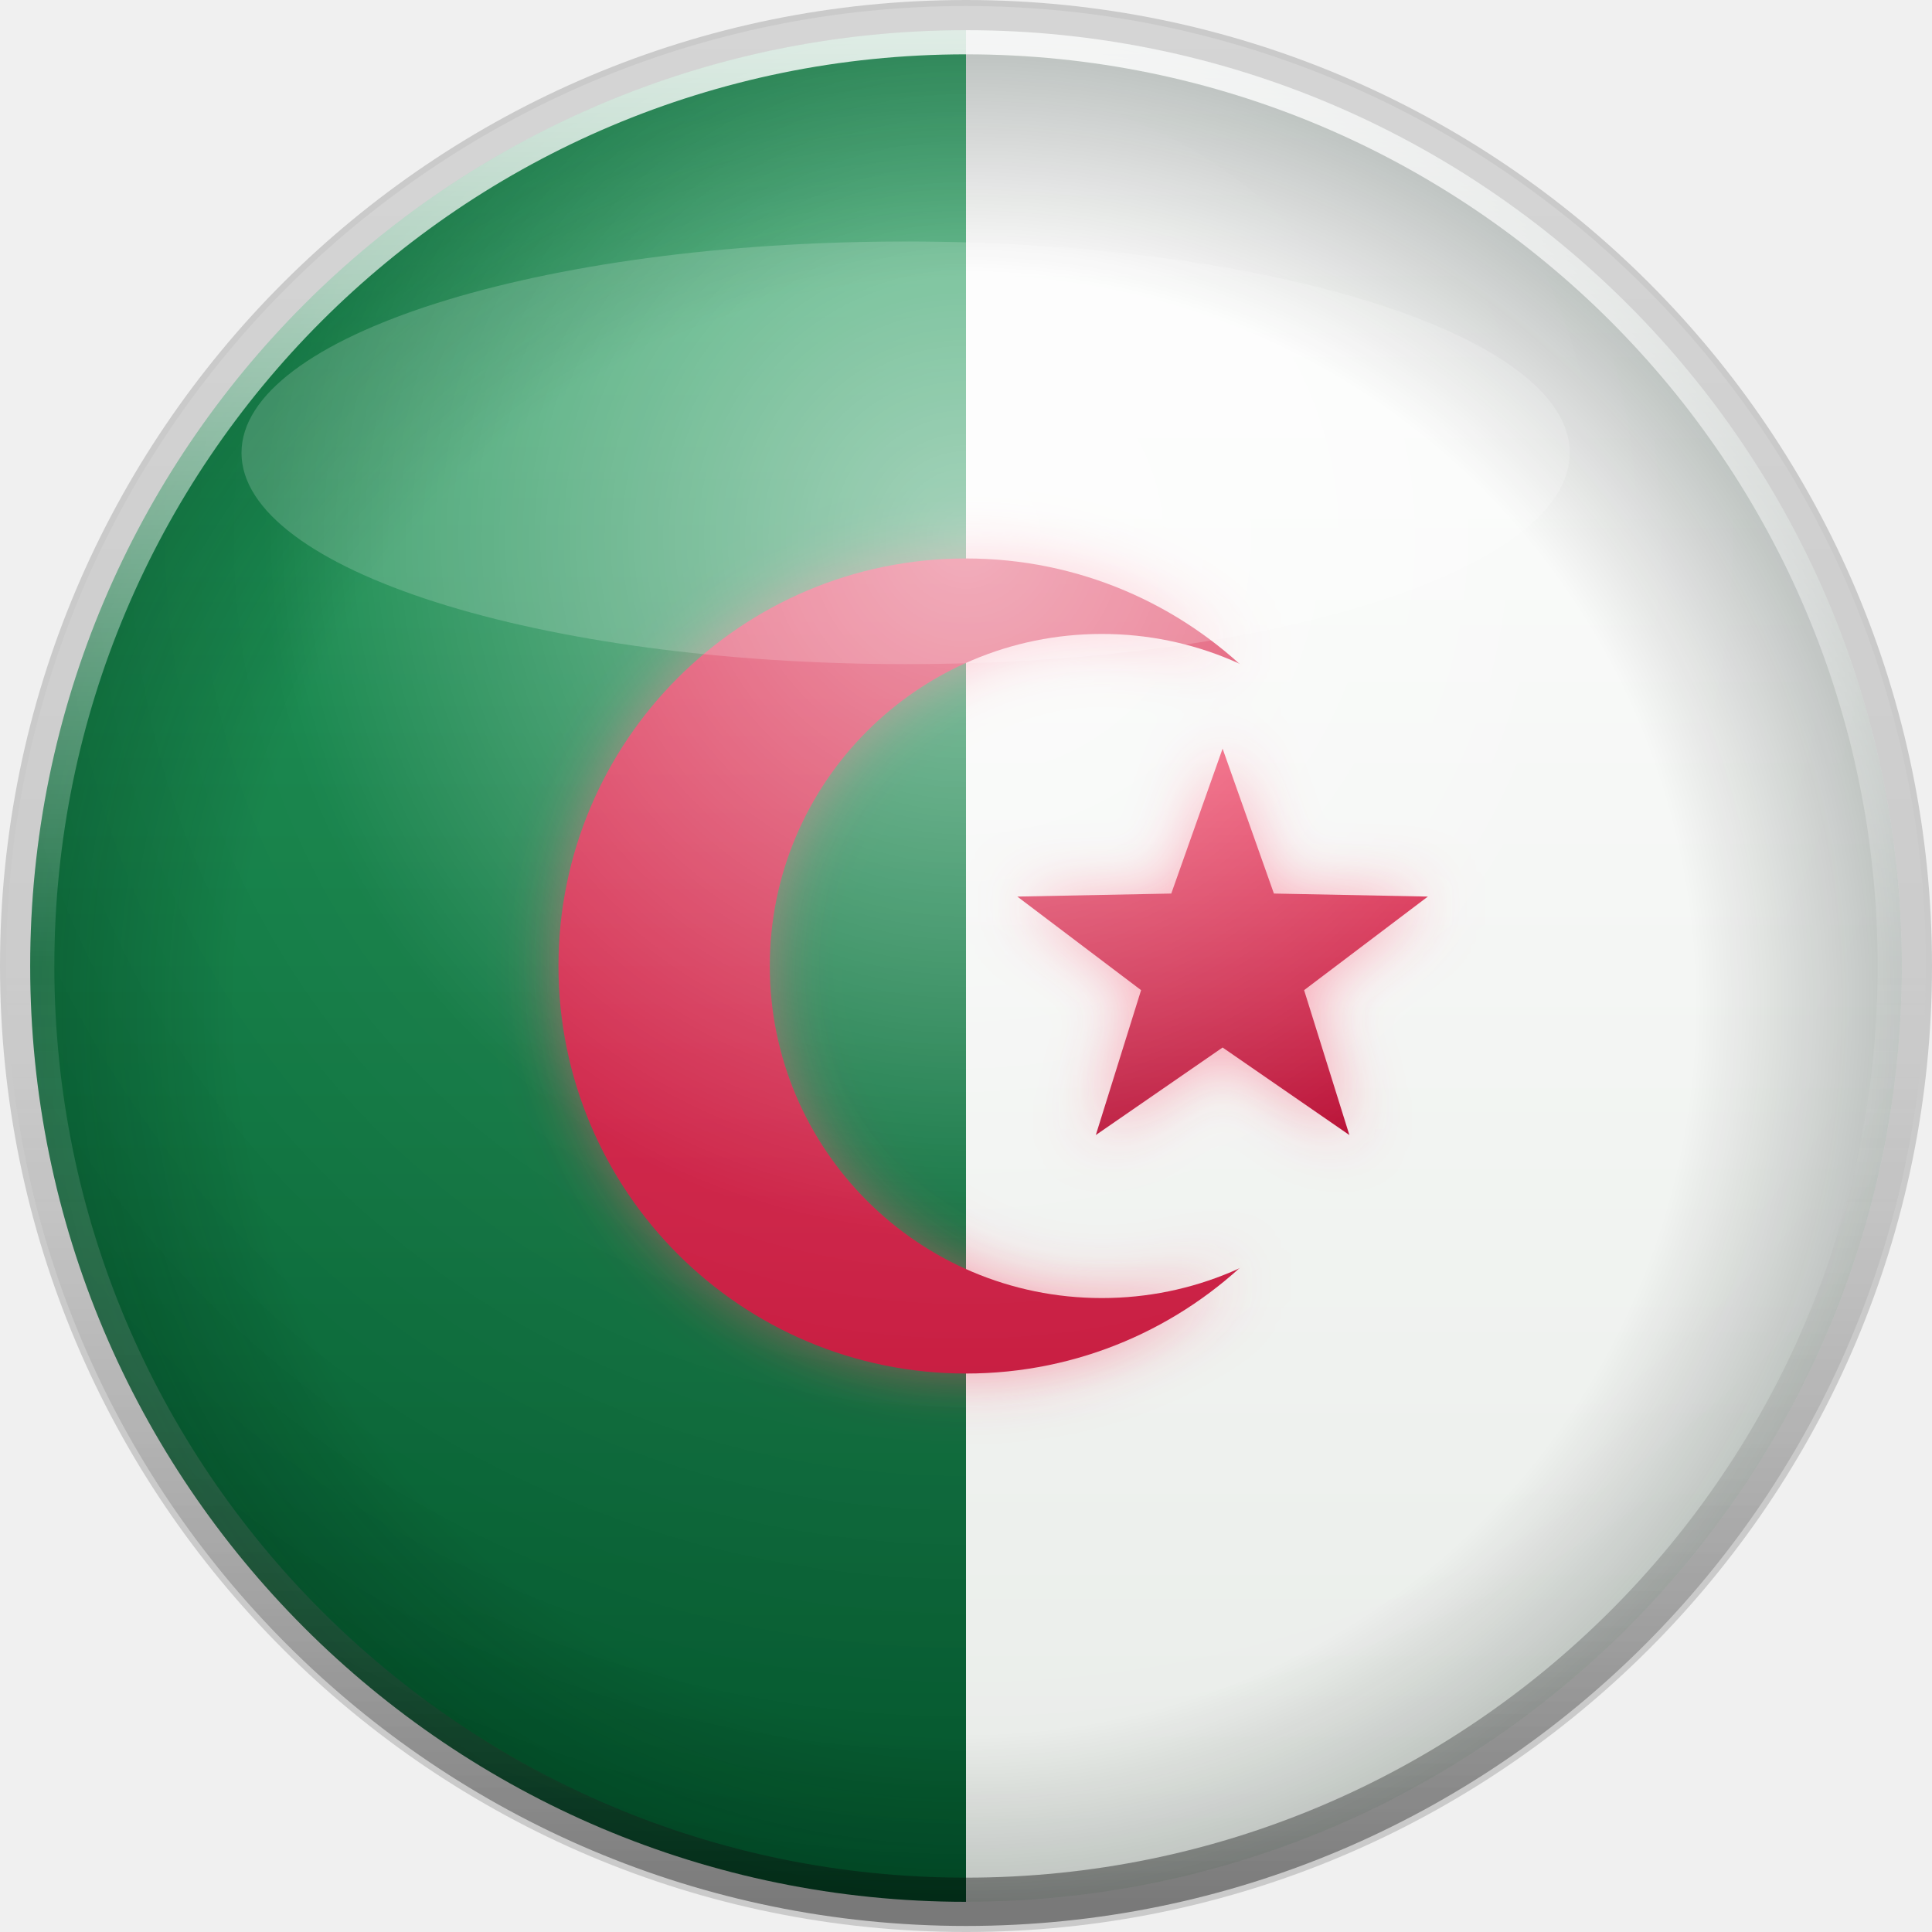
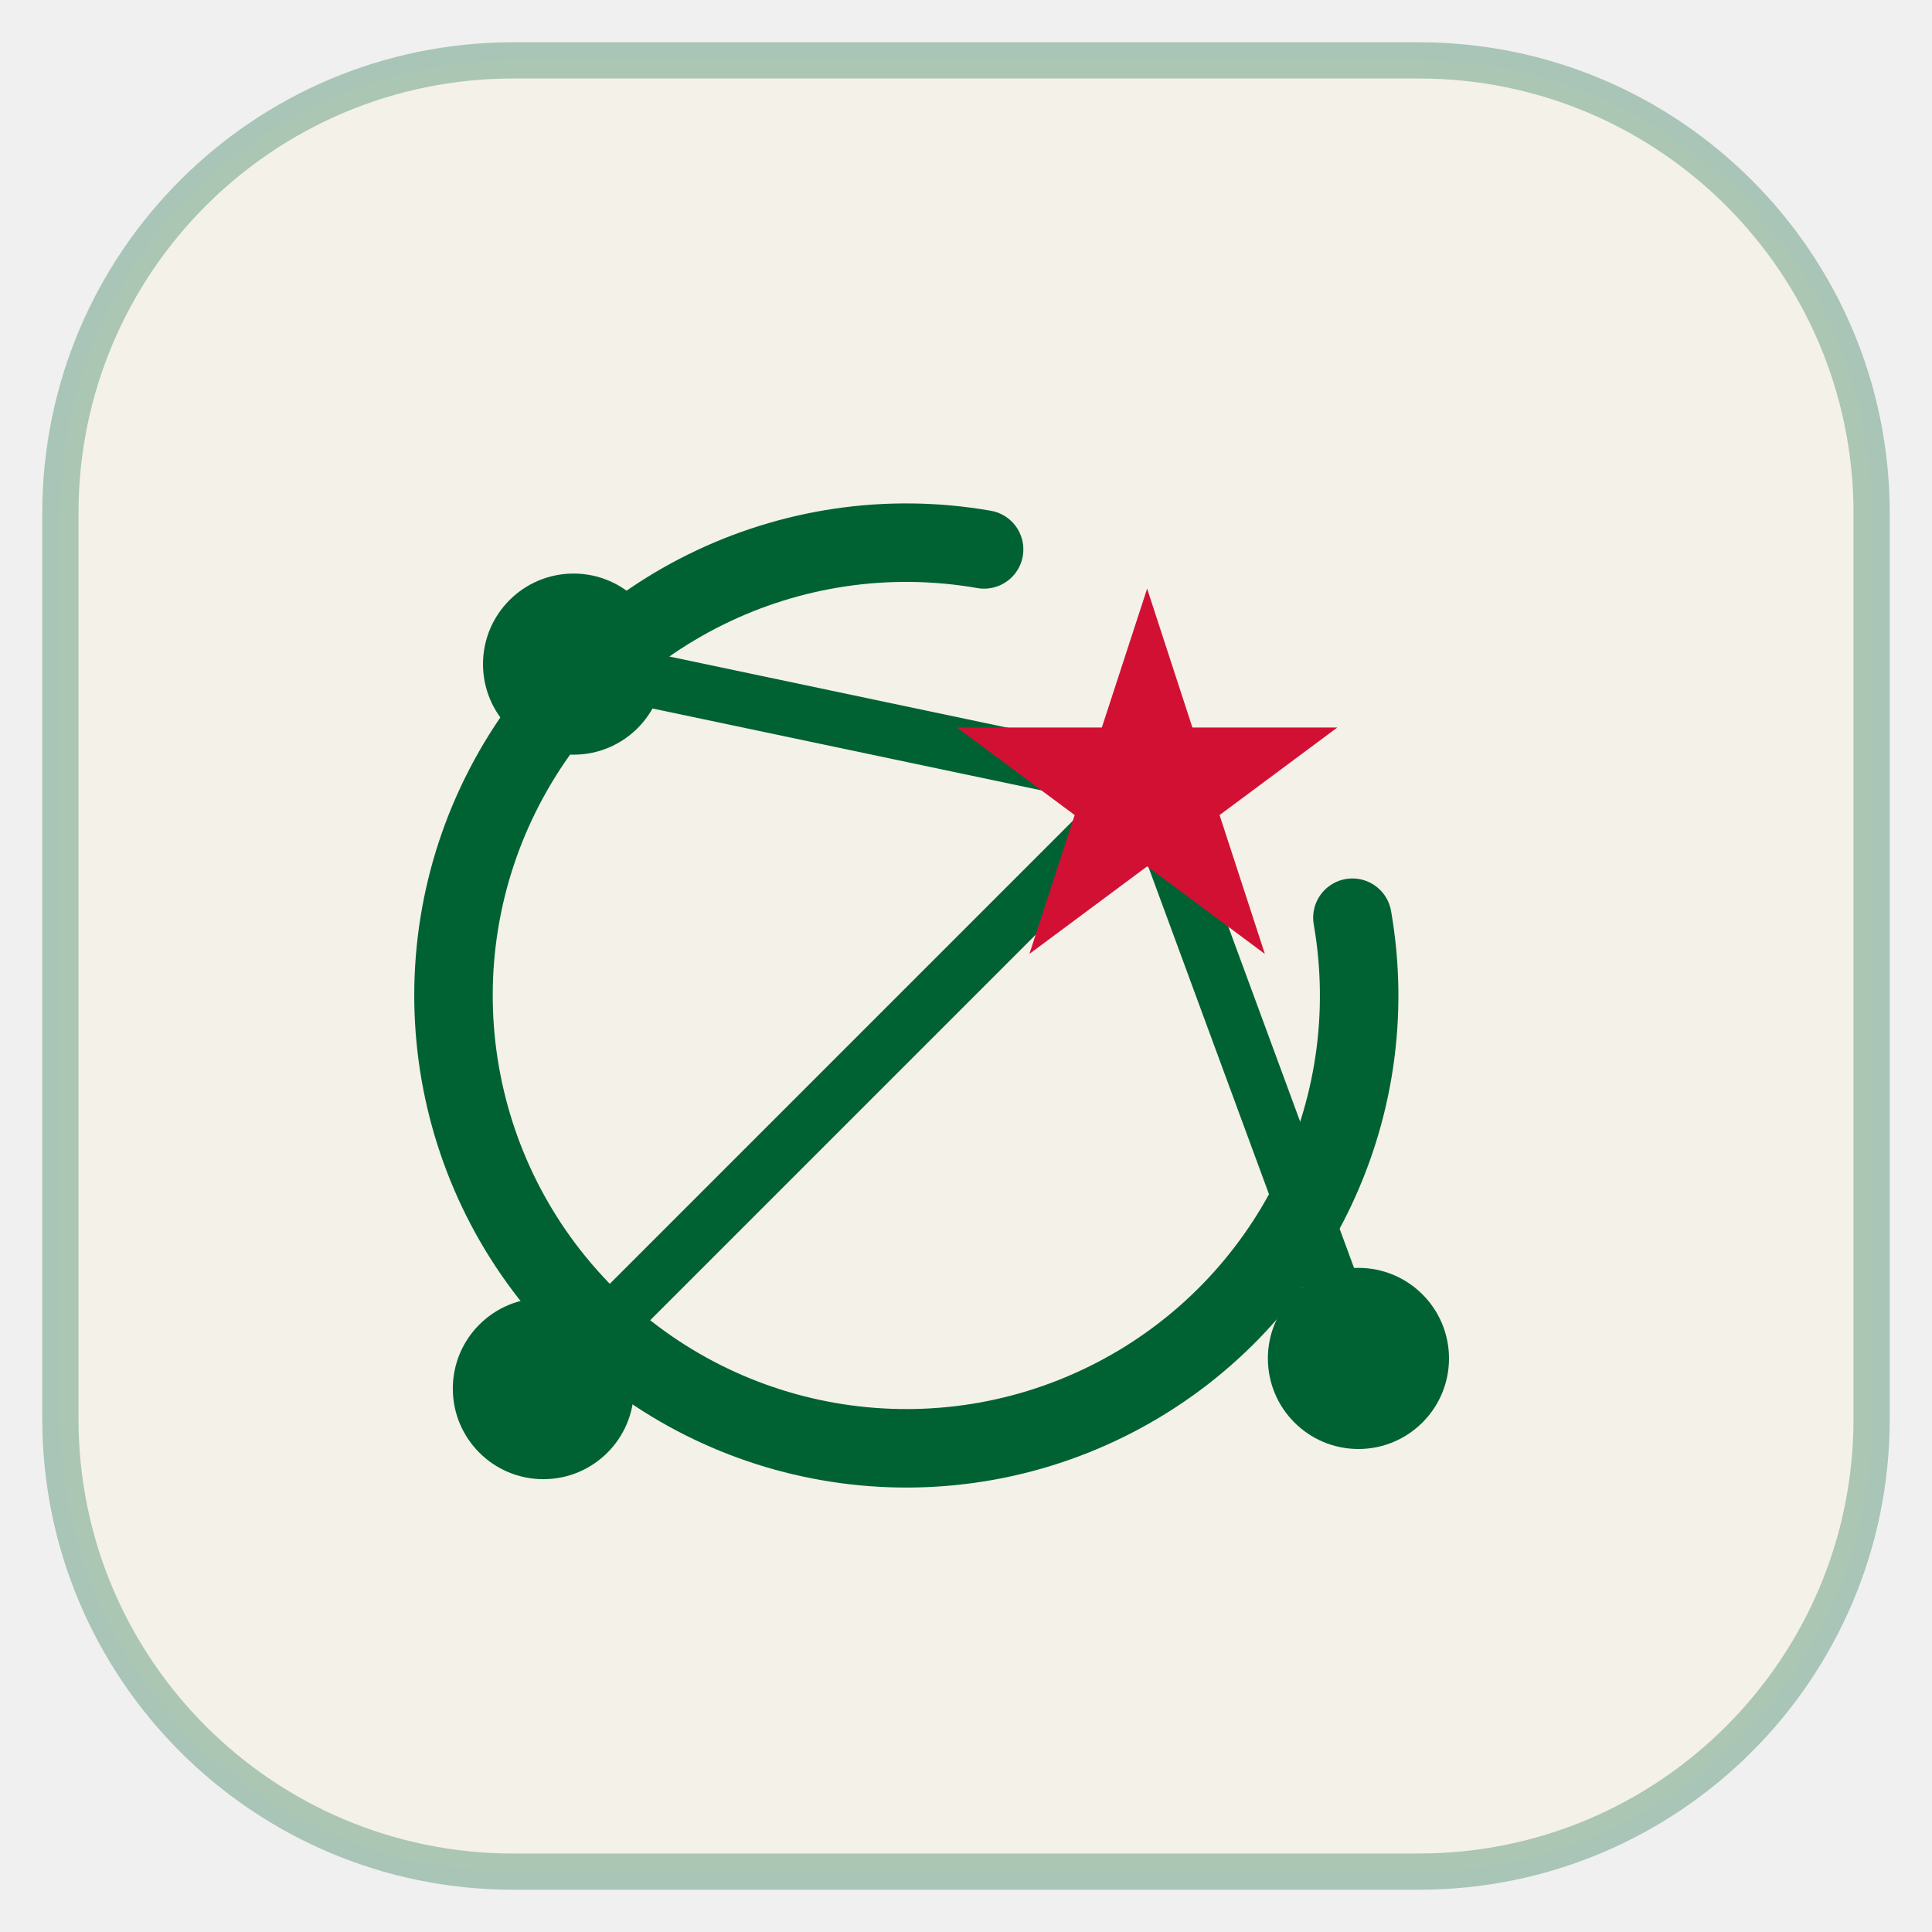
<svg xmlns="http://www.w3.org/2000/svg" viewBox="0 0 64 64">
-   <defs>
-     <clipPath id="disc">
-       <circle cx="32" cy="32" r="31" />
-     </clipPath>
-     <linearGradient id="greenG" x1="0" y1="0" x2="0" y2="1">
-       <stop offset="0" stop-color="#0a9a4e" />
-       <stop offset="1" stop-color="#004f28" />
-     </linearGradient>
-     <linearGradient id="whiteG" x1="0" y1="0" x2="0" y2="1">
-       <stop offset="0" stop-color="#ffffff" />
-       <stop offset="1" stop-color="#e7ebe7" />
-     </linearGradient>
-     <linearGradient id="redG" x1="0" y1="0" x2="0" y2="1">
-       <stop offset="0" stop-color="#ec3357" />
-       <stop offset="1" stop-color="#b40028" />
-     </linearGradient>
-     <linearGradient id="rimG" x1="0" y1="0" x2="0" y2="1">
-       <stop offset="0" stop-color="#ffffff" stop-opacity="0.85" />
-       <stop offset="0.5" stop-color="#ffffff" stop-opacity="0.1" />
-       <stop offset="1" stop-color="#000000" stop-opacity="0.4" />
-     </linearGradient>
-     <radialGradient id="gloss" cx="0.5" cy="0.28" r="0.72">
-       <stop offset="0" stop-color="#ffffff" stop-opacity="0.55" />
-       <stop offset="0.5" stop-color="#ffffff" stop-opacity="0.08" />
-       <stop offset="1" stop-color="#ffffff" stop-opacity="0" />
-     </radialGradient>
-     <radialGradient id="vignette" cx="0.5" cy="0.52" r="0.55">
-       <stop offset="0.68" stop-color="#000000" stop-opacity="0" />
-       <stop offset="1" stop-color="#002314" stop-opacity="0.38" />
-     </radialGradient>
-     <mask id="crescent">
-       <rect width="64" height="64" fill="black" />
-       <circle cx="32" cy="32" r="13.5" fill="white" />
-       <circle cx="36.5" cy="32" r="11" fill="black" />
-     </mask>
-     <filter id="soft" x="-40%" y="-40%" width="180%" height="180%">
-       <feGaussianBlur stdDeviation="1" />
-     </filter>
-   </defs>
-   <g clip-path="url(#disc)">
-     <rect x="0" y="0" width="32" height="64" fill="url(#greenG)" />
-     <rect x="32" y="0" width="32" height="64" fill="url(#whiteG)" />
-     <g filter="url(#soft)" opacity="0.55">
-       <rect width="64" height="64" fill="#ff3f63" mask="url(#crescent)" />
-       <path fill="#ff3f63" d="M40.5,24.8 L42.2,29.6 L47.3,29.7 L43.2,32.8 L44.7,37.6 L40.5,34.7 L36.3,37.6 L37.8,32.8 L33.7,29.7 L38.8,29.6 Z" />
-     </g>
-     <rect width="64" height="64" fill="url(#redG)" mask="url(#crescent)" />
-     <path fill="url(#redG)" d="M40.5,24.8 L42.2,29.6 L47.3,29.7 L43.2,32.8 L44.7,37.6 L40.5,34.7 L36.3,37.6 L37.8,32.8 L33.7,29.7 L38.8,29.6 Z" />
-     <rect width="64" height="64" fill="url(#gloss)" />
-     <rect width="64" height="64" fill="url(#vignette)" />
-     <ellipse cx="30" cy="15" rx="22" ry="7" fill="#ffffff" opacity="0.18" />
-   </g>
-   <circle cx="32" cy="32" r="31" fill="none" stroke="url(#rimG)" stroke-width="1.6" />
-   <circle cx="32" cy="32" r="31.5" fill="none" stroke="#000000" stroke-opacity="0.16" stroke-width="1" />
+   <rect x="2" y="2" width="60" height="60" rx="15" fill="#f4f1e8" stroke="#006233" stroke-opacity="0.3" stroke-width="1.2" />
+   <path d="M44.8,30.4 A15 15 0 1 1 32.6,18.2" fill="none" stroke="#006233" stroke-width="2.6" stroke-linecap="round" />
+   <line x1="38" y1="26" x2="18" y2="46" stroke="#006233" stroke-width="1.8" />
+   <line x1="38" y1="26" x2="45" y2="45" stroke="#006233" stroke-width="1.8" />
+   <line x1="38" y1="26" x2="19" y2="22" stroke="#006233" stroke-width="1.8" />
+   <circle cx="18" cy="46" r="3" fill="#006233" />
+   <circle cx="45" cy="45" r="3" fill="#006233" />
+   <circle cx="19" cy="22" r="3" fill="#006233" />
+   <path fill="#d21034" d="M38,19.5 L39.5,24.1 L44.3,24.1 L40.4,27 L41.9,31.6 L38,28.7 L34.1,31.6 L35.6,27 L31.7,24.1 L36.5,24.1 Z" />
</svg>
